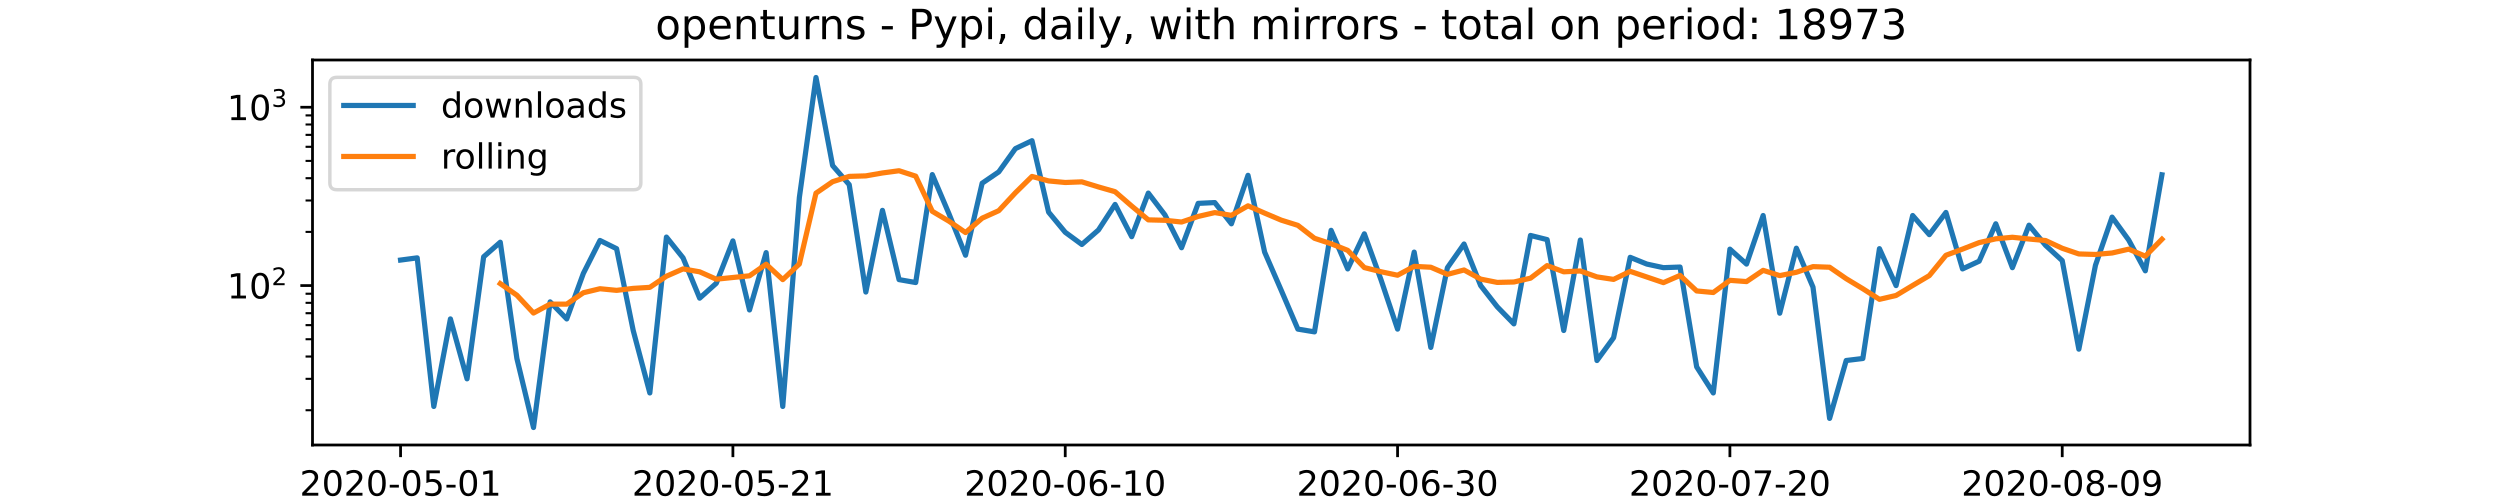
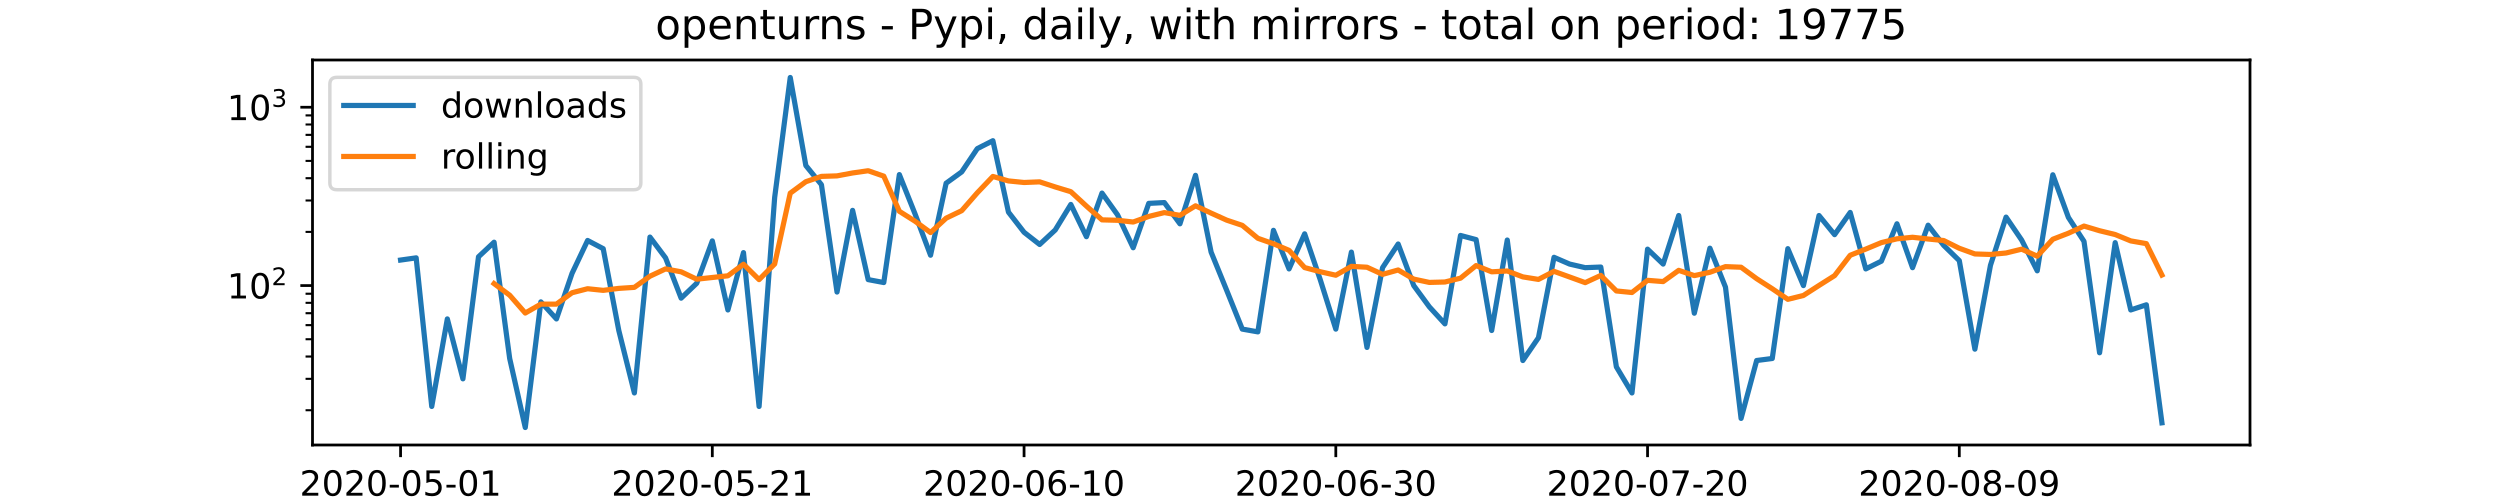
<svg xmlns="http://www.w3.org/2000/svg" xmlns:xlink="http://www.w3.org/1999/xlink" height="144pt" version="1.1" viewBox="0 0 720 144" width="720pt">
  <defs>
    <style type="text/css">*{stroke-linecap:butt;stroke-linejoin:round;}</style>
  </defs>
  <g id="figure_1">
    <g id="patch_1">
      <path d="M 0 144  L 720 144  L 720 0  L 0 0  z " style="fill:#ffffff;" />
    </g>
    <g id="axes_1">
      <g id="patch_2">
        <path d="M 90 128.16  L 648 128.16  L 648 17.28  L 90 17.28  z " style="fill:#ffffff;" />
      </g>
      <g id="matplotlib.axis_1">
        <g id="xtick_1">
          <g id="line2d_1">
            <defs>
-               <path d="M 0 0  L 0 3.5  " id="mccadc56950" style="stroke:#000000;stroke-width:0.8;" />
+               <path d="M 0 0  L 0 3.5  " id="m7bbfc11a72" style="stroke:#000000;stroke-width:0.8;" />
            </defs>
            <g>
-               <use style="stroke:#000000;stroke-width:0.8;" x="115.364" xlink:href="#mccadc56950" y="128.16" />
+               <use style="stroke:#000000;stroke-width:0.8;" x="115.364" xlink:href="#m7bbfc11a72" y="128.16" />
            </g>
          </g>
          <g id="text_1">
            <g transform="translate(86.30582 142.7584)scale(0.1 -0.1)">
              <defs>
                <path d="M 19.188 8.297  L 53.609 8.297  L 53.609 0  L 7.328 0  L 7.328 8.297  Q 12.938 14.109 22.625 23.891  Q 32.328 33.688 34.812 36.531  Q 39.547 41.844 41.422 45.531  Q 43.312 49.219 43.312 52.781  Q 43.312 58.594 39.234 62.25  Q 35.156 65.922 28.609 65.922  Q 23.969 65.922 18.812 64.312  Q 13.672 62.703 7.812 59.422  L 7.812 69.391  Q 13.766 71.781 18.938 73  Q 24.125 74.219 28.422 74.219  Q 39.75 74.219 46.484 68.547  Q 53.219 62.891 53.219 53.422  Q 53.219 48.922 51.531 44.891  Q 49.859 40.875 45.406 35.406  Q 44.188 33.984 37.641 27.219  Q 31.109 20.453 19.188 8.297  z " id="DejaVuSans-50" />
                <path d="M 31.781 66.406  Q 24.172 66.406 20.328 58.906  Q 16.5 51.422 16.5 36.375  Q 16.5 21.391 20.328 13.891  Q 24.172 6.391 31.781 6.391  Q 39.453 6.391 43.281 13.891  Q 47.125 21.391 47.125 36.375  Q 47.125 51.422 43.281 58.906  Q 39.453 66.406 31.781 66.406  z M 31.781 74.219  Q 44.047 74.219 50.516 64.516  Q 56.984 54.828 56.984 36.375  Q 56.984 17.969 50.516 8.266  Q 44.047 -1.422 31.781 -1.422  Q 19.531 -1.422 13.062 8.266  Q 6.594 17.969 6.594 36.375  Q 6.594 54.828 13.062 64.516  Q 19.531 74.219 31.781 74.219  z " id="DejaVuSans-48" />
                <path d="M 4.891 31.391  L 31.203 31.391  L 31.203 23.391  L 4.891 23.391  z " id="DejaVuSans-45" />
                <path d="M 10.797 72.906  L 49.516 72.906  L 49.516 64.594  L 19.828 64.594  L 19.828 46.734  Q 21.969 47.469 24.109 47.828  Q 26.266 48.188 28.422 48.188  Q 40.625 48.188 47.75 41.5  Q 54.891 34.812 54.891 23.391  Q 54.891 11.625 47.562 5.094  Q 40.234 -1.422 26.906 -1.422  Q 22.312 -1.422 17.547 -0.641  Q 12.797 0.141 7.719 1.703  L 7.719 11.625  Q 12.109 9.234 16.797 8.062  Q 21.484 6.891 26.703 6.891  Q 35.156 6.891 40.078 11.328  Q 45.016 15.766 45.016 23.391  Q 45.016 31 40.078 35.438  Q 35.156 39.891 26.703 39.891  Q 22.75 39.891 18.812 39.016  Q 14.891 38.141 10.797 36.281  z " id="DejaVuSans-53" />
                <path d="M 12.406 8.297  L 28.516 8.297  L 28.516 63.922  L 10.984 60.406  L 10.984 69.391  L 28.422 72.906  L 38.281 72.906  L 38.281 8.297  L 54.391 8.297  L 54.391 0  L 12.406 0  z " id="DejaVuSans-49" />
              </defs>
              <use xlink:href="#DejaVuSans-50" />
              <use x="63.623" xlink:href="#DejaVuSans-48" />
              <use x="127.246" xlink:href="#DejaVuSans-50" />
              <use x="190.869" xlink:href="#DejaVuSans-48" />
              <use x="254.492" xlink:href="#DejaVuSans-45" />
              <use x="290.576" xlink:href="#DejaVuSans-48" />
              <use x="354.199" xlink:href="#DejaVuSans-53" />
              <use x="417.822" xlink:href="#DejaVuSans-45" />
              <use x="453.906" xlink:href="#DejaVuSans-48" />
              <use x="517.529" xlink:href="#DejaVuSans-49" />
            </g>
          </g>
        </g>
        <g id="xtick_2">
          <g id="line2d_2">
            <g>
-               <use style="stroke:#000000;stroke-width:0.8;" x="211.075" xlink:href="#mccadc56950" y="128.16" />
+               <use style="stroke:#000000;stroke-width:0.8;" x="205.146" xlink:href="#m7bbfc11a72" y="128.16" />
            </g>
          </g>
          <g id="text_2">
-             <g transform="translate(182.0177 142.7584)scale(0.1 -0.1)">
+             <g transform="translate(176.0886 142.7584)scale(0.1 -0.1)">
              <use xlink:href="#DejaVuSans-50" />
              <use x="63.623" xlink:href="#DejaVuSans-48" />
              <use x="127.246" xlink:href="#DejaVuSans-50" />
              <use x="190.869" xlink:href="#DejaVuSans-48" />
              <use x="254.492" xlink:href="#DejaVuSans-45" />
              <use x="290.576" xlink:href="#DejaVuSans-48" />
              <use x="354.199" xlink:href="#DejaVuSans-53" />
              <use x="417.822" xlink:href="#DejaVuSans-45" />
              <use x="453.906" xlink:href="#DejaVuSans-50" />
              <use x="517.529" xlink:href="#DejaVuSans-49" />
            </g>
          </g>
        </g>
        <g id="xtick_3">
          <g id="line2d_3">
            <g>
-               <use style="stroke:#000000;stroke-width:0.8;" x="306.787" xlink:href="#mccadc56950" y="128.16" />
+               <use style="stroke:#000000;stroke-width:0.8;" x="294.929" xlink:href="#m7bbfc11a72" y="128.16" />
            </g>
          </g>
          <g id="text_3">
-             <g transform="translate(277.7295 142.7584)scale(0.1 -0.1)">
+             <g transform="translate(265.8714 142.7584)scale(0.1 -0.1)">
              <defs>
                <path d="M 33.016 40.375  Q 26.375 40.375 22.484 35.828  Q 18.609 31.297 18.609 23.391  Q 18.609 15.531 22.484 10.953  Q 26.375 6.391 33.016 6.391  Q 39.656 6.391 43.531 10.953  Q 47.406 15.531 47.406 23.391  Q 47.406 31.297 43.531 35.828  Q 39.656 40.375 33.016 40.375  z M 52.594 71.297  L 52.594 62.312  Q 48.875 64.062 45.094 64.984  Q 41.312 65.922 37.594 65.922  Q 27.828 65.922 22.672 59.328  Q 17.531 52.734 16.797 39.406  Q 19.672 43.656 24.016 45.922  Q 28.375 48.188 33.594 48.188  Q 44.578 48.188 50.953 41.516  Q 57.328 34.859 57.328 23.391  Q 57.328 12.156 50.688 5.359  Q 44.047 -1.422 33.016 -1.422  Q 20.359 -1.422 13.672 8.266  Q 6.984 17.969 6.984 36.375  Q 6.984 53.656 15.188 63.938  Q 23.391 74.219 37.203 74.219  Q 40.922 74.219 44.703 73.484  Q 48.484 72.75 52.594 71.297  z " id="DejaVuSans-54" />
              </defs>
              <use xlink:href="#DejaVuSans-50" />
              <use x="63.623" xlink:href="#DejaVuSans-48" />
              <use x="127.246" xlink:href="#DejaVuSans-50" />
              <use x="190.869" xlink:href="#DejaVuSans-48" />
              <use x="254.492" xlink:href="#DejaVuSans-45" />
              <use x="290.576" xlink:href="#DejaVuSans-48" />
              <use x="354.199" xlink:href="#DejaVuSans-54" />
              <use x="417.822" xlink:href="#DejaVuSans-45" />
              <use x="453.906" xlink:href="#DejaVuSans-49" />
              <use x="517.529" xlink:href="#DejaVuSans-48" />
            </g>
          </g>
        </g>
        <g id="xtick_4">
          <g id="line2d_4">
            <g>
-               <use style="stroke:#000000;stroke-width:0.8;" x="402.499" xlink:href="#mccadc56950" y="128.16" />
+               <use style="stroke:#000000;stroke-width:0.8;" x="384.712" xlink:href="#m7bbfc11a72" y="128.16" />
            </g>
          </g>
          <g id="text_4">
-             <g transform="translate(373.4413 142.7584)scale(0.1 -0.1)">
+             <g transform="translate(355.6542 142.7584)scale(0.1 -0.1)">
              <defs>
                <path d="M 40.578 39.312  Q 47.656 37.797 51.625 33  Q 55.609 28.219 55.609 21.188  Q 55.609 10.406 48.188 4.484  Q 40.766 -1.422 27.094 -1.422  Q 22.516 -1.422 17.656 -0.516  Q 12.797 0.391 7.625 2.203  L 7.625 11.719  Q 11.719 9.328 16.594 8.109  Q 21.484 6.891 26.812 6.891  Q 36.078 6.891 40.938 10.547  Q 45.797 14.203 45.797 21.188  Q 45.797 27.641 41.281 31.266  Q 36.766 34.906 28.719 34.906  L 20.219 34.906  L 20.219 43.016  L 29.109 43.016  Q 36.375 43.016 40.234 45.922  Q 44.094 48.828 44.094 54.297  Q 44.094 59.906 40.109 62.906  Q 36.141 65.922 28.719 65.922  Q 24.656 65.922 20.016 65.031  Q 15.375 64.156 9.812 62.312  L 9.812 71.094  Q 15.438 72.656 20.344 73.438  Q 25.25 74.219 29.594 74.219  Q 40.828 74.219 47.359 69.109  Q 53.906 64.016 53.906 55.328  Q 53.906 49.266 50.438 45.094  Q 46.969 40.922 40.578 39.312  z " id="DejaVuSans-51" />
              </defs>
              <use xlink:href="#DejaVuSans-50" />
              <use x="63.623" xlink:href="#DejaVuSans-48" />
              <use x="127.246" xlink:href="#DejaVuSans-50" />
              <use x="190.869" xlink:href="#DejaVuSans-48" />
              <use x="254.492" xlink:href="#DejaVuSans-45" />
              <use x="290.576" xlink:href="#DejaVuSans-48" />
              <use x="354.199" xlink:href="#DejaVuSans-54" />
              <use x="417.822" xlink:href="#DejaVuSans-45" />
              <use x="453.906" xlink:href="#DejaVuSans-51" />
              <use x="517.529" xlink:href="#DejaVuSans-48" />
            </g>
          </g>
        </g>
        <g id="xtick_5">
          <g id="line2d_5">
            <g>
-               <use style="stroke:#000000;stroke-width:0.8;" x="498.211" xlink:href="#mccadc56950" y="128.16" />
+               <use style="stroke:#000000;stroke-width:0.8;" x="474.495" xlink:href="#m7bbfc11a72" y="128.16" />
            </g>
          </g>
          <g id="text_5">
-             <g transform="translate(469.1532 142.7584)scale(0.1 -0.1)">
+             <g transform="translate(445.437 142.7584)scale(0.1 -0.1)">
              <defs>
                <path d="M 8.203 72.906  L 55.078 72.906  L 55.078 68.703  L 28.609 0  L 18.312 0  L 43.219 64.594  L 8.203 64.594  z " id="DejaVuSans-55" />
              </defs>
              <use xlink:href="#DejaVuSans-50" />
              <use x="63.623" xlink:href="#DejaVuSans-48" />
              <use x="127.246" xlink:href="#DejaVuSans-50" />
              <use x="190.869" xlink:href="#DejaVuSans-48" />
              <use x="254.492" xlink:href="#DejaVuSans-45" />
              <use x="290.576" xlink:href="#DejaVuSans-48" />
              <use x="354.199" xlink:href="#DejaVuSans-55" />
              <use x="417.822" xlink:href="#DejaVuSans-45" />
              <use x="453.906" xlink:href="#DejaVuSans-50" />
              <use x="517.529" xlink:href="#DejaVuSans-48" />
            </g>
          </g>
        </g>
        <g id="xtick_6">
          <g id="line2d_6">
            <g>
-               <use style="stroke:#000000;stroke-width:0.8;" x="593.923" xlink:href="#mccadc56950" y="128.16" />
+               <use style="stroke:#000000;stroke-width:0.8;" x="564.278" xlink:href="#m7bbfc11a72" y="128.16" />
            </g>
          </g>
          <g id="text_6">
-             <g transform="translate(564.865 142.7584)scale(0.1 -0.1)">
+             <g transform="translate(535.2197 142.7584)scale(0.1 -0.1)">
              <defs>
                <path d="M 31.781 34.625  Q 24.75 34.625 20.719 30.859  Q 16.703 27.094 16.703 20.516  Q 16.703 13.922 20.719 10.156  Q 24.75 6.391 31.781 6.391  Q 38.812 6.391 42.859 10.172  Q 46.922 13.969 46.922 20.516  Q 46.922 27.094 42.891 30.859  Q 38.875 34.625 31.781 34.625  z M 21.922 38.812  Q 15.578 40.375 12.031 44.719  Q 8.5 49.078 8.5 55.328  Q 8.5 64.062 14.719 69.141  Q 20.953 74.219 31.781 74.219  Q 42.672 74.219 48.875 69.141  Q 55.078 64.062 55.078 55.328  Q 55.078 49.078 51.531 44.719  Q 48 40.375 41.703 38.812  Q 48.828 37.156 52.797 32.312  Q 56.781 27.484 56.781 20.516  Q 56.781 9.906 50.312 4.234  Q 43.844 -1.422 31.781 -1.422  Q 19.734 -1.422 13.25 4.234  Q 6.781 9.906 6.781 20.516  Q 6.781 27.484 10.781 32.312  Q 14.797 37.156 21.922 38.812  z M 18.312 54.391  Q 18.312 48.734 21.844 45.562  Q 25.391 42.391 31.781 42.391  Q 38.141 42.391 41.719 45.562  Q 45.312 48.734 45.312 54.391  Q 45.312 60.062 41.719 63.234  Q 38.141 66.406 31.781 66.406  Q 25.391 66.406 21.844 63.234  Q 18.312 60.062 18.312 54.391  z " id="DejaVuSans-56" />
                <path d="M 10.984 1.516  L 10.984 10.5  Q 14.703 8.734 18.5 7.812  Q 22.312 6.891 25.984 6.891  Q 35.75 6.891 40.891 13.453  Q 46.047 20.016 46.781 33.406  Q 43.953 29.203 39.594 26.953  Q 35.25 24.703 29.984 24.703  Q 19.047 24.703 12.672 31.312  Q 6.297 37.938 6.297 49.422  Q 6.297 60.641 12.938 67.422  Q 19.578 74.219 30.609 74.219  Q 43.266 74.219 49.922 64.516  Q 56.594 54.828 56.594 36.375  Q 56.594 19.141 48.406 8.859  Q 40.234 -1.422 26.422 -1.422  Q 22.703 -1.422 18.891 -0.688  Q 15.094 0.047 10.984 1.516  z M 30.609 32.422  Q 37.25 32.422 41.125 36.953  Q 45.016 41.5 45.016 49.422  Q 45.016 57.281 41.125 61.844  Q 37.25 66.406 30.609 66.406  Q 23.969 66.406 20.094 61.844  Q 16.219 57.281 16.219 49.422  Q 16.219 41.5 20.094 36.953  Q 23.969 32.422 30.609 32.422  z " id="DejaVuSans-57" />
              </defs>
              <use xlink:href="#DejaVuSans-50" />
              <use x="63.623" xlink:href="#DejaVuSans-48" />
              <use x="127.246" xlink:href="#DejaVuSans-50" />
              <use x="190.869" xlink:href="#DejaVuSans-48" />
              <use x="254.492" xlink:href="#DejaVuSans-45" />
              <use x="290.576" xlink:href="#DejaVuSans-48" />
              <use x="354.199" xlink:href="#DejaVuSans-56" />
              <use x="417.822" xlink:href="#DejaVuSans-45" />
              <use x="453.906" xlink:href="#DejaVuSans-48" />
              <use x="517.529" xlink:href="#DejaVuSans-57" />
            </g>
          </g>
        </g>
        <g id="text_7">
          <g transform="translate(357.725 156.4366)scale(0.1 -0.1)">
            <defs>
              <path d="M 45.406 46.391  L 45.406 75.984  L 54.391 75.984  L 54.391 0  L 45.406 0  L 45.406 8.203  Q 42.578 3.328 38.25 0.953  Q 33.938 -1.422 27.875 -1.422  Q 17.969 -1.422 11.734 6.484  Q 5.516 14.406 5.516 27.297  Q 5.516 40.188 11.734 48.094  Q 17.969 56 27.875 56  Q 33.938 56 38.25 53.625  Q 42.578 51.266 45.406 46.391  z M 14.797 27.297  Q 14.797 17.391 18.875 11.75  Q 22.953 6.109 30.078 6.109  Q 37.203 6.109 41.297 11.75  Q 45.406 17.391 45.406 27.297  Q 45.406 37.203 41.297 42.844  Q 37.203 48.484 30.078 48.484  Q 22.953 48.484 18.875 42.844  Q 14.797 37.203 14.797 27.297  z " id="DejaVuSans-100" />
              <path d="M 34.281 27.484  Q 23.391 27.484 19.188 25  Q 14.984 22.516 14.984 16.5  Q 14.984 11.719 18.141 8.906  Q 21.297 6.109 26.703 6.109  Q 34.188 6.109 38.703 11.406  Q 43.219 16.703 43.219 25.484  L 43.219 27.484  z M 52.203 31.203  L 52.203 0  L 43.219 0  L 43.219 8.297  Q 40.141 3.328 35.547 0.953  Q 30.953 -1.422 24.312 -1.422  Q 15.922 -1.422 10.953 3.297  Q 6 8.016 6 15.922  Q 6 25.141 12.172 29.828  Q 18.359 34.516 30.609 34.516  L 43.219 34.516  L 43.219 35.406  Q 43.219 41.609 39.141 45  Q 35.062 48.391 27.688 48.391  Q 23 48.391 18.547 47.266  Q 14.109 46.141 10.016 43.891  L 10.016 52.203  Q 14.938 54.109 19.578 55.047  Q 24.219 56 28.609 56  Q 40.484 56 46.344 49.844  Q 52.203 43.703 52.203 31.203  z " id="DejaVuSans-97" />
              <path d="M 18.312 70.219  L 18.312 54.688  L 36.812 54.688  L 36.812 47.703  L 18.312 47.703  L 18.312 18.016  Q 18.312 11.328 20.141 9.422  Q 21.969 7.516 27.594 7.516  L 36.812 7.516  L 36.812 0  L 27.594 0  Q 17.188 0 13.234 3.875  Q 9.281 7.766 9.281 18.016  L 9.281 47.703  L 2.688 47.703  L 2.688 54.688  L 9.281 54.688  L 9.281 70.219  z " id="DejaVuSans-116" />
              <path d="M 56.203 29.594  L 56.203 25.203  L 14.891 25.203  Q 15.484 15.922 20.484 11.062  Q 25.484 6.203 34.422 6.203  Q 39.594 6.203 44.453 7.469  Q 49.312 8.734 54.109 11.281  L 54.109 2.781  Q 49.266 0.734 44.188 -0.344  Q 39.109 -1.422 33.891 -1.422  Q 20.797 -1.422 13.156 6.188  Q 5.516 13.812 5.516 26.812  Q 5.516 40.234 12.766 48.109  Q 20.016 56 32.328 56  Q 43.359 56 49.781 48.891  Q 56.203 41.797 56.203 29.594  z M 47.219 32.234  Q 47.125 39.594 43.094 43.984  Q 39.062 48.391 32.422 48.391  Q 24.906 48.391 20.391 44.141  Q 15.875 39.891 15.188 32.172  z " id="DejaVuSans-101" />
            </defs>
            <use xlink:href="#DejaVuSans-100" />
            <use x="63.477" xlink:href="#DejaVuSans-97" />
            <use x="124.756" xlink:href="#DejaVuSans-116" />
            <use x="163.965" xlink:href="#DejaVuSans-101" />
          </g>
        </g>
      </g>
      <g id="matplotlib.axis_2">
        <g id="ytick_1">
          <g id="line2d_7">
            <defs>
-               <path d="M 0 0  L -3.5 0  " id="m57ed2b4f93" style="stroke:#000000;stroke-width:0.8;" />
+               <path d="M 0 0  L -3.5 0  " id="m7b33ff3b16" style="stroke:#000000;stroke-width:0.8;" />
            </defs>
            <g>
-               <use style="stroke:#000000;stroke-width:0.8;" x="90" xlink:href="#m57ed2b4f93" y="82.243" />
+               <use style="stroke:#000000;stroke-width:0.8;" x="90" xlink:href="#m7b33ff3b16" y="82.243" />
            </g>
          </g>
          <g id="text_8">
            <g transform="translate(65.4 86.0426)scale(0.1 -0.1)">
              <use transform="translate(0 0.765625)" xlink:href="#DejaVuSans-49" />
              <use transform="translate(63.62305 0.765625)" xlink:href="#DejaVuSans-48" />
              <use transform="translate(128.2031 39.04688)scale(0.7)" xlink:href="#DejaVuSans-50" />
            </g>
          </g>
        </g>
        <g id="ytick_2">
          <g id="line2d_8">
            <g>
-               <use style="stroke:#000000;stroke-width:0.8;" x="90" xlink:href="#m57ed2b4f93" y="30.883" />
+               <use style="stroke:#000000;stroke-width:0.8;" x="90" xlink:href="#m7b33ff3b16" y="30.883" />
            </g>
          </g>
          <g id="text_9">
            <g transform="translate(65.4 34.68232)scale(0.1 -0.1)">
              <use transform="translate(0 0.765625)" xlink:href="#DejaVuSans-49" />
              <use transform="translate(63.62305 0.765625)" xlink:href="#DejaVuSans-48" />
              <use transform="translate(128.2031 39.04688)scale(0.7)" xlink:href="#DejaVuSans-51" />
            </g>
          </g>
        </g>
        <g id="ytick_3">
          <g id="line2d_9">
            <defs>
-               <path d="M 0 0  L -2 0  " id="md6dabf3357" style="stroke:#000000;stroke-width:0.6;" />
+               <path d="M 0 0  L -2 0  " id="mf2c476b6de" style="stroke:#000000;stroke-width:0.6;" />
            </defs>
            <g>
-               <use style="stroke:#000000;stroke-width:0.6;" x="90" xlink:href="#md6dabf3357" y="118.143" />
+               <use style="stroke:#000000;stroke-width:0.6;" x="90" xlink:href="#mf2c476b6de" y="118.143" />
            </g>
          </g>
        </g>
        <g id="ytick_4">
          <g id="line2d_10">
            <g>
-               <use style="stroke:#000000;stroke-width:0.6;" x="90" xlink:href="#md6dabf3357" y="109.099" />
+               <use style="stroke:#000000;stroke-width:0.6;" x="90" xlink:href="#mf2c476b6de" y="109.099" />
            </g>
          </g>
        </g>
        <g id="ytick_5">
          <g id="line2d_11">
            <g>
-               <use style="stroke:#000000;stroke-width:0.6;" x="90" xlink:href="#md6dabf3357" y="102.682" />
+               <use style="stroke:#000000;stroke-width:0.6;" x="90" xlink:href="#mf2c476b6de" y="102.682" />
            </g>
          </g>
        </g>
        <g id="ytick_6">
          <g id="line2d_12">
            <g>
-               <use style="stroke:#000000;stroke-width:0.6;" x="90" xlink:href="#md6dabf3357" y="97.704" />
+               <use style="stroke:#000000;stroke-width:0.6;" x="90" xlink:href="#mf2c476b6de" y="97.704" />
            </g>
          </g>
        </g>
        <g id="ytick_7">
          <g id="line2d_13">
            <g>
-               <use style="stroke:#000000;stroke-width:0.6;" x="90" xlink:href="#md6dabf3357" y="93.638" />
+               <use style="stroke:#000000;stroke-width:0.6;" x="90" xlink:href="#mf2c476b6de" y="93.638" />
            </g>
          </g>
        </g>
        <g id="ytick_8">
          <g id="line2d_14">
            <g>
-               <use style="stroke:#000000;stroke-width:0.6;" x="90" xlink:href="#md6dabf3357" y="90.199" />
+               <use style="stroke:#000000;stroke-width:0.6;" x="90" xlink:href="#mf2c476b6de" y="90.199" />
            </g>
          </g>
        </g>
        <g id="ytick_9">
          <g id="line2d_15">
            <g>
-               <use style="stroke:#000000;stroke-width:0.6;" x="90" xlink:href="#md6dabf3357" y="87.221" />
+               <use style="stroke:#000000;stroke-width:0.6;" x="90" xlink:href="#mf2c476b6de" y="87.221" />
            </g>
          </g>
        </g>
        <g id="ytick_10">
          <g id="line2d_16">
            <g>
-               <use style="stroke:#000000;stroke-width:0.6;" x="90" xlink:href="#md6dabf3357" y="84.593" />
+               <use style="stroke:#000000;stroke-width:0.6;" x="90" xlink:href="#mf2c476b6de" y="84.593" />
            </g>
          </g>
        </g>
        <g id="ytick_11">
          <g id="line2d_17">
            <g>
-               <use style="stroke:#000000;stroke-width:0.6;" x="90" xlink:href="#md6dabf3357" y="66.782" />
+               <use style="stroke:#000000;stroke-width:0.6;" x="90" xlink:href="#mf2c476b6de" y="66.782" />
            </g>
          </g>
        </g>
        <g id="ytick_12">
          <g id="line2d_18">
            <g>
-               <use style="stroke:#000000;stroke-width:0.6;" x="90" xlink:href="#md6dabf3357" y="57.738" />
+               <use style="stroke:#000000;stroke-width:0.6;" x="90" xlink:href="#mf2c476b6de" y="57.738" />
            </g>
          </g>
        </g>
        <g id="ytick_13">
          <g id="line2d_19">
            <g>
-               <use style="stroke:#000000;stroke-width:0.6;" x="90" xlink:href="#md6dabf3357" y="51.321" />
+               <use style="stroke:#000000;stroke-width:0.6;" x="90" xlink:href="#mf2c476b6de" y="51.321" />
            </g>
          </g>
        </g>
        <g id="ytick_14">
          <g id="line2d_20">
            <g>
-               <use style="stroke:#000000;stroke-width:0.6;" x="90" xlink:href="#md6dabf3357" y="46.344" />
+               <use style="stroke:#000000;stroke-width:0.6;" x="90" xlink:href="#mf2c476b6de" y="46.344" />
            </g>
          </g>
        </g>
        <g id="ytick_15">
          <g id="line2d_21">
            <g>
-               <use style="stroke:#000000;stroke-width:0.6;" x="90" xlink:href="#md6dabf3357" y="42.277" />
+               <use style="stroke:#000000;stroke-width:0.6;" x="90" xlink:href="#mf2c476b6de" y="42.277" />
            </g>
          </g>
        </g>
        <g id="ytick_16">
          <g id="line2d_22">
            <g>
-               <use style="stroke:#000000;stroke-width:0.6;" x="90" xlink:href="#md6dabf3357" y="38.839" />
+               <use style="stroke:#000000;stroke-width:0.6;" x="90" xlink:href="#mf2c476b6de" y="38.839" />
            </g>
          </g>
        </g>
        <g id="ytick_17">
          <g id="line2d_23">
            <g>
-               <use style="stroke:#000000;stroke-width:0.6;" x="90" xlink:href="#md6dabf3357" y="35.86" />
+               <use style="stroke:#000000;stroke-width:0.6;" x="90" xlink:href="#mf2c476b6de" y="35.86" />
            </g>
          </g>
        </g>
        <g id="ytick_18">
          <g id="line2d_24">
            <g>
-               <use style="stroke:#000000;stroke-width:0.6;" x="90" xlink:href="#md6dabf3357" y="33.233" />
+               <use style="stroke:#000000;stroke-width:0.6;" x="90" xlink:href="#mf2c476b6de" y="33.233" />
            </g>
          </g>
        </g>
      </g>
      <g id="line2d_25">
-         <path clip-path="url(#p6a874939d3)" d="M 115.364 74.898  L 120.149 74.265  L 124.935 117.054  L 129.72 91.852  L 134.506 109.099  L 139.292 73.955  L 144.077 69.761  L 148.863 103.246  L 153.648 123.12  L 158.434 86.944  L 163.22 91.852  L 168.005 78.741  L 172.791 69.257  L 177.576 71.621  L 182.362 95.177  L 187.148 113.165  L 191.933 68.282  L 196.719 74.265  L 201.504 85.868  L 206.29 81.584  L 211.075 69.382  L 215.861 89.263  L 220.647 72.758  L 225.432 117.054  L 230.218 56.863  L 235.003 22.32  L 239.789 47.677  L 244.575 53.181  L 249.36 84.103  L 254.146 60.59  L 258.931 80.527  L 263.717 81.369  L 268.503 50.286  L 273.288 61.539  L 278.074 73.499  L 282.859 52.761  L 287.645 49.502  L 292.431 42.804  L 297.216 40.526  L 302.002 61.102  L 306.787 66.894  L 311.573 70.407  L 316.358 66.232  L 321.144 58.882  L 325.93 68.163  L 330.715 55.612  L 335.501 61.894  L 340.286 71.345  L 345.072 58.572  L 349.858 58.341  L 354.643 64.455  L 359.429 50.5  L 364.214 72.612  L 369 83.624  L 373.786 94.782  L 378.571 95.578  L 383.357 66.341  L 388.142 77.445  L 392.928 67.347  L 397.714 80.527  L 402.499 94.782  L 407.285 72.612  L 412.07 100.054  L 416.856 77.088  L 421.642 70.277  L 426.427 82.243  L 431.213 88.365  L 435.998 93.269  L 440.784 67.809  L 445.569 69.009  L 450.355 95.177  L 455.141 69.133  L 459.926 103.826  L 464.712 97.263  L 469.497 74.11  L 474.283 76.051  L 479.069 77.088  L 483.854 76.912  L 488.64 105.66  L 493.425 113.165  L 498.211 71.76  L 502.997 76.051  L 507.782 62.074  L 512.568 90.199  L 517.353 71.483  L 522.139 82.694  L 526.925 120.493  L 531.71 103.826  L 536.496 103.246  L 541.281 71.621  L 546.067 82.243  L 550.852 62.074  L 555.638 67.577  L 560.424 61.189  L 565.209 77.445  L 569.995 75.221  L 574.78 64.455  L 579.566 77.088  L 584.352 64.86  L 589.137 70.671  L 593.923 75.059  L 598.708 100.556  L 603.494 76.391  L 608.28 62.531  L 613.065 69.133  L 617.851 77.991  L 622.636 50.34  " style="fill:none;stroke:#1f77b4;stroke-linecap:square;stroke-width:1.5;" />
+         <path clip-path="url(#p260eb353df)" d="M 115.364 74.898  L 119.853 74.265  L 124.342 117.054  L 128.831 91.852  L 133.32 109.099  L 137.809 73.955  L 142.298 69.761  L 146.788 103.246  L 151.277 123.12  L 155.766 86.944  L 160.255 91.852  L 164.744 78.741  L 169.233 69.257  L 173.722 71.621  L 178.212 95.177  L 182.701 113.165  L 187.19 68.282  L 191.679 74.265  L 196.168 85.868  L 200.657 81.584  L 205.146 69.382  L 209.636 89.263  L 214.125 72.758  L 218.614 117.054  L 223.103 56.863  L 227.592 22.32  L 232.081 47.677  L 236.57 53.181  L 241.06 84.103  L 245.549 60.59  L 250.038 80.527  L 254.527 81.369  L 259.016 50.286  L 263.505 61.539  L 267.994 73.499  L 272.484 52.761  L 276.973 49.502  L 281.462 42.804  L 285.951 40.526  L 290.44 61.102  L 294.929 66.894  L 299.418 70.407  L 303.907 66.232  L 308.397 58.882  L 312.886 68.163  L 317.375 55.612  L 321.864 61.894  L 326.353 71.345  L 330.842 58.572  L 335.331 58.341  L 339.821 64.455  L 344.31 50.5  L 348.799 72.612  L 353.288 83.624  L 357.777 94.782  L 362.266 95.578  L 366.755 66.341  L 371.245 77.445  L 375.734 67.347  L 380.223 80.527  L 384.712 94.782  L 389.201 72.612  L 393.69 100.054  L 398.179 77.088  L 402.669 70.277  L 407.158 82.243  L 411.647 88.365  L 416.136 93.269  L 420.625 67.809  L 425.114 69.009  L 429.603 95.177  L 434.093 69.133  L 438.582 103.826  L 443.071 97.263  L 447.56 74.11  L 452.049 76.051  L 456.538 77.088  L 461.027 76.912  L 465.516 105.66  L 470.006 113.165  L 474.495 71.76  L 478.984 76.051  L 483.473 62.074  L 487.962 90.199  L 492.451 71.483  L 496.94 82.694  L 501.43 120.493  L 505.919 103.826  L 510.408 103.246  L 514.897 71.621  L 519.386 82.243  L 523.875 62.074  L 528.364 67.577  L 532.854 61.189  L 537.343 77.445  L 541.832 75.221  L 546.321 64.455  L 550.81 77.088  L 555.299 64.86  L 559.788 70.671  L 564.278 75.059  L 568.767 100.556  L 573.256 76.391  L 577.745 62.531  L 582.234 69.133  L 586.723 77.991  L 591.212 50.34  L 595.702 62.623  L 600.191 69.507  L 604.68 101.593  L 609.169 69.889  L 613.658 89.263  L 618.147 87.785  L 622.636 121.768  " style="fill:none;stroke:#1f77b4;stroke-linecap:square;stroke-width:1.5;" />
      </g>
      <g id="line2d_26">
-         <path clip-path="url(#p6a874939d3)" d="M 144.077 81.677  L 148.863 85.022  L 153.648 90.154  L 158.434 87.582  L 163.22 87.582  L 168.005 84.312  L 172.791 83.154  L 177.576 83.624  L 182.362 83.055  L 187.148 82.759  L 191.933 79.545  L 196.719 77.445  L 201.504 78.283  L 206.29 80.409  L 211.075 79.916  L 215.861 79.433  L 220.647 76.099  L 225.432 80.527  L 230.218 76.027  L 235.003 55.632  L 239.789 52.332  L 244.575 50.802  L 249.36 50.654  L 254.146 49.812  L 258.931 49.174  L 263.717 50.732  L 268.503 60.857  L 273.288 63.693  L 278.074 66.974  L 282.859 62.835  L 287.645 60.674  L 292.431 55.526  L 297.216 50.817  L 302.002 52.108  L 306.787 52.558  L 311.573 52.373  L 316.358 53.84  L 321.144 55.21  L 325.93 59.346  L 330.715 63.321  L 335.501 63.444  L 340.286 63.944  L 345.072 62.334  L 349.858 61.226  L 354.643 62.023  L 359.429 59.277  L 364.214 61.376  L 369 63.403  L 373.786 64.904  L 378.571 68.625  L 383.357 70.202  L 388.142 72.101  L 392.928 77.063  L 397.714 78.256  L 402.499 79.265  L 407.285 76.712  L 412.07 76.962  L 416.856 79.015  L 421.642 77.756  L 426.427 80.38  L 431.213 81.338  L 435.998 81.216  L 440.784 80.117  L 445.569 76.489  L 450.355 78.283  L 455.141 78.044  L 459.926 79.744  L 464.712 80.468  L 469.497 78.15  L 474.283 79.773  L 479.069 81.399  L 483.854 79.321  L 488.64 83.794  L 493.425 84.242  L 498.211 80.734  L 502.997 81.094  L 507.782 77.86  L 512.568 79.377  L 517.353 78.417  L 522.139 76.787  L 526.925 76.962  L 531.71 80.263  L 536.496 83.154  L 541.281 86.208  L 546.067 85.095  L 550.852 82.212  L 555.638 79.377  L 560.424 73.52  L 565.209 71.74  L 569.995 69.87  L 574.78 68.781  L 579.566 68.333  L 584.352 68.834  L 589.137 69.275  L 593.923 71.502  L 598.708 73.136  L 603.494 73.284  L 608.28 72.862  L 613.065 71.76  L 617.851 73.78  L 622.636 68.904  " style="fill:none;stroke:#ff7f0e;stroke-linecap:square;stroke-width:1.5;" />
+         <path clip-path="url(#p260eb353df)" d="M 142.298 81.677  L 146.788 85.022  L 151.277 90.154  L 155.766 87.582  L 160.255 87.582  L 164.744 84.312  L 169.233 83.154  L 173.722 83.624  L 178.212 83.055  L 182.701 82.759  L 187.19 79.545  L 191.679 77.445  L 196.168 78.283  L 200.657 80.409  L 205.146 79.916  L 209.636 79.433  L 214.125 76.099  L 218.614 80.527  L 223.103 76.027  L 227.592 55.632  L 232.081 52.332  L 236.57 50.802  L 241.06 50.654  L 245.549 49.812  L 250.038 49.174  L 254.527 50.732  L 259.016 60.857  L 263.505 63.693  L 267.994 66.974  L 272.484 62.835  L 276.973 60.674  L 281.462 55.526  L 285.951 50.817  L 290.44 52.108  L 294.929 52.558  L 299.418 52.373  L 303.907 53.84  L 308.397 55.21  L 312.886 59.346  L 317.375 63.321  L 321.864 63.444  L 326.353 63.944  L 330.842 62.334  L 335.331 61.226  L 339.821 62.023  L 344.31 59.277  L 348.799 61.376  L 353.288 63.403  L 357.777 64.904  L 362.266 68.625  L 366.755 70.202  L 371.245 72.101  L 375.734 77.063  L 380.223 78.256  L 384.712 79.265  L 389.201 76.712  L 393.69 76.962  L 398.179 79.015  L 402.669 77.756  L 407.158 80.38  L 411.647 81.338  L 416.136 81.216  L 420.625 80.117  L 425.114 76.489  L 429.603 78.283  L 434.093 78.044  L 438.582 79.744  L 443.071 80.468  L 447.56 78.15  L 452.049 79.773  L 456.538 81.399  L 461.027 79.321  L 465.516 83.794  L 470.006 84.242  L 474.495 80.734  L 478.984 81.094  L 483.473 77.86  L 487.962 79.377  L 492.451 78.417  L 496.94 76.787  L 501.43 76.962  L 505.919 80.263  L 510.408 83.154  L 514.897 86.208  L 519.386 85.095  L 523.875 82.212  L 528.364 79.377  L 532.854 73.52  L 537.343 71.74  L 541.832 69.87  L 546.321 68.781  L 550.81 68.333  L 555.299 68.834  L 559.788 69.275  L 564.278 71.502  L 568.767 73.136  L 573.256 73.284  L 577.745 72.862  L 582.234 71.76  L 586.723 73.78  L 591.212 68.904  L 595.702 67.168  L 600.191 65.11  L 604.68 66.45  L 609.169 67.544  L 613.658 69.382  L 618.147 70.165  L 622.636 79.209  " style="fill:none;stroke:#ff7f0e;stroke-linecap:square;stroke-width:1.5;" />
      </g>
      <g id="patch_3">
        <path d="M 90 128.16  L 90 17.28  " style="fill:none;stroke:#000000;stroke-linecap:square;stroke-linejoin:miter;stroke-width:0.8;" />
      </g>
      <g id="patch_4">
        <path d="M 648 128.16  L 648 17.28  " style="fill:none;stroke:#000000;stroke-linecap:square;stroke-linejoin:miter;stroke-width:0.8;" />
      </g>
      <g id="patch_5">
        <path d="M 90 128.16  L 648 128.16  " style="fill:none;stroke:#000000;stroke-linecap:square;stroke-linejoin:miter;stroke-width:0.8;" />
      </g>
      <g id="patch_6">
        <path d="M 90 17.28  L 648 17.28  " style="fill:none;stroke:#000000;stroke-linecap:square;stroke-linejoin:miter;stroke-width:0.8;" />
      </g>
      <g id="text_10">
        <g transform="translate(188.7403 11.28)scale(0.12 -0.12)">
          <defs>
            <path d="M 30.609 48.391  Q 23.391 48.391 19.188 42.75  Q 14.984 37.109 14.984 27.297  Q 14.984 17.484 19.156 11.844  Q 23.344 6.203 30.609 6.203  Q 37.797 6.203 41.984 11.859  Q 46.188 17.531 46.188 27.297  Q 46.188 37.016 41.984 42.703  Q 37.797 48.391 30.609 48.391  z M 30.609 56  Q 42.328 56 49.016 48.375  Q 55.719 40.766 55.719 27.297  Q 55.719 13.875 49.016 6.219  Q 42.328 -1.422 30.609 -1.422  Q 18.844 -1.422 12.172 6.219  Q 5.516 13.875 5.516 27.297  Q 5.516 40.766 12.172 48.375  Q 18.844 56 30.609 56  z " id="DejaVuSans-111" />
            <path d="M 18.109 8.203  L 18.109 -20.797  L 9.078 -20.797  L 9.078 54.688  L 18.109 54.688  L 18.109 46.391  Q 20.953 51.266 25.266 53.625  Q 29.594 56 35.594 56  Q 45.562 56 51.781 48.094  Q 58.016 40.188 58.016 27.297  Q 58.016 14.406 51.781 6.484  Q 45.562 -1.422 35.594 -1.422  Q 29.594 -1.422 25.266 0.953  Q 20.953 3.328 18.109 8.203  z M 48.688 27.297  Q 48.688 37.203 44.609 42.844  Q 40.531 48.484 33.406 48.484  Q 26.266 48.484 22.188 42.844  Q 18.109 37.203 18.109 27.297  Q 18.109 17.391 22.188 11.75  Q 26.266 6.109 33.406 6.109  Q 40.531 6.109 44.609 11.75  Q 48.688 17.391 48.688 27.297  z " id="DejaVuSans-112" />
            <path d="M 54.891 33.016  L 54.891 0  L 45.906 0  L 45.906 32.719  Q 45.906 40.484 42.875 44.328  Q 39.844 48.188 33.797 48.188  Q 26.516 48.188 22.312 43.547  Q 18.109 38.922 18.109 30.906  L 18.109 0  L 9.078 0  L 9.078 54.688  L 18.109 54.688  L 18.109 46.188  Q 21.344 51.125 25.703 53.562  Q 30.078 56 35.797 56  Q 45.219 56 50.047 50.172  Q 54.891 44.344 54.891 33.016  z " id="DejaVuSans-110" />
            <path d="M 8.5 21.578  L 8.5 54.688  L 17.484 54.688  L 17.484 21.922  Q 17.484 14.156 20.5 10.266  Q 23.531 6.391 29.594 6.391  Q 36.859 6.391 41.078 11.031  Q 45.312 15.672 45.312 23.688  L 45.312 54.688  L 54.297 54.688  L 54.297 0  L 45.312 0  L 45.312 8.406  Q 42.047 3.422 37.719 1  Q 33.406 -1.422 27.688 -1.422  Q 18.266 -1.422 13.375 4.438  Q 8.5 10.297 8.5 21.578  z M 31.109 56  z " id="DejaVuSans-117" />
            <path d="M 41.109 46.297  Q 39.594 47.172 37.812 47.578  Q 36.031 48 33.891 48  Q 26.266 48 22.188 43.047  Q 18.109 38.094 18.109 28.812  L 18.109 0  L 9.078 0  L 9.078 54.688  L 18.109 54.688  L 18.109 46.188  Q 20.953 51.172 25.484 53.578  Q 30.031 56 36.531 56  Q 37.453 56 38.578 55.875  Q 39.703 55.766 41.062 55.516  z " id="DejaVuSans-114" />
            <path d="M 44.281 53.078  L 44.281 44.578  Q 40.484 46.531 36.375 47.5  Q 32.281 48.484 27.875 48.484  Q 21.188 48.484 17.844 46.438  Q 14.5 44.391 14.5 40.281  Q 14.5 37.156 16.891 35.375  Q 19.281 33.594 26.516 31.984  L 29.594 31.297  Q 39.156 29.25 43.188 25.516  Q 47.219 21.781 47.219 15.094  Q 47.219 7.469 41.188 3.016  Q 35.156 -1.422 24.609 -1.422  Q 20.219 -1.422 15.453 -0.562  Q 10.688 0.297 5.422 2  L 5.422 11.281  Q 10.406 8.688 15.234 7.391  Q 20.062 6.109 24.812 6.109  Q 31.156 6.109 34.562 8.281  Q 37.984 10.453 37.984 14.406  Q 37.984 18.062 35.516 20.016  Q 33.062 21.969 24.703 23.781  L 21.578 24.516  Q 13.234 26.266 9.516 29.906  Q 5.812 33.547 5.812 39.891  Q 5.812 47.609 11.281 51.797  Q 16.75 56 26.812 56  Q 31.781 56 36.172 55.266  Q 40.578 54.547 44.281 53.078  z " id="DejaVuSans-115" />
            <path id="DejaVuSans-32" />
            <path d="M 19.672 64.797  L 19.672 37.406  L 32.078 37.406  Q 38.969 37.406 42.719 40.969  Q 46.484 44.531 46.484 51.125  Q 46.484 57.672 42.719 61.234  Q 38.969 64.797 32.078 64.797  z M 9.812 72.906  L 32.078 72.906  Q 44.344 72.906 50.609 67.359  Q 56.891 61.812 56.891 51.125  Q 56.891 40.328 50.609 34.812  Q 44.344 29.297 32.078 29.297  L 19.672 29.297  L 19.672 0  L 9.812 0  z " id="DejaVuSans-80" />
            <path d="M 32.172 -5.078  Q 28.375 -14.844 24.75 -17.812  Q 21.141 -20.797 15.094 -20.797  L 7.906 -20.797  L 7.906 -13.281  L 13.188 -13.281  Q 16.891 -13.281 18.938 -11.516  Q 21 -9.766 23.484 -3.219  L 25.094 0.875  L 2.984 54.688  L 12.5 54.688  L 29.594 11.922  L 46.688 54.688  L 56.203 54.688  z " id="DejaVuSans-121" />
            <path d="M 9.422 54.688  L 18.406 54.688  L 18.406 0  L 9.422 0  z M 9.422 75.984  L 18.406 75.984  L 18.406 64.594  L 9.422 64.594  z " id="DejaVuSans-105" />
            <path d="M 11.719 12.406  L 22.016 12.406  L 22.016 4  L 14.016 -11.625  L 7.719 -11.625  L 11.719 4  z " id="DejaVuSans-44" />
            <path d="M 9.422 75.984  L 18.406 75.984  L 18.406 0  L 9.422 0  z " id="DejaVuSans-108" />
            <path d="M 4.203 54.688  L 13.188 54.688  L 24.422 12.016  L 35.594 54.688  L 46.188 54.688  L 57.422 12.016  L 68.609 54.688  L 77.594 54.688  L 63.281 0  L 52.688 0  L 40.922 44.828  L 29.109 0  L 18.5 0  z " id="DejaVuSans-119" />
            <path d="M 54.891 33.016  L 54.891 0  L 45.906 0  L 45.906 32.719  Q 45.906 40.484 42.875 44.328  Q 39.844 48.188 33.797 48.188  Q 26.516 48.188 22.312 43.547  Q 18.109 38.922 18.109 30.906  L 18.109 0  L 9.078 0  L 9.078 75.984  L 18.109 75.984  L 18.109 46.188  Q 21.344 51.125 25.703 53.562  Q 30.078 56 35.797 56  Q 45.219 56 50.047 50.172  Q 54.891 44.344 54.891 33.016  z " id="DejaVuSans-104" />
            <path d="M 52 44.188  Q 55.375 50.25 60.062 53.125  Q 64.75 56 71.094 56  Q 79.641 56 84.281 50.016  Q 88.922 44.047 88.922 33.016  L 88.922 0  L 79.891 0  L 79.891 32.719  Q 79.891 40.578 77.094 44.375  Q 74.312 48.188 68.609 48.188  Q 61.625 48.188 57.562 43.547  Q 53.516 38.922 53.516 30.906  L 53.516 0  L 44.484 0  L 44.484 32.719  Q 44.484 40.625 41.703 44.406  Q 38.922 48.188 33.109 48.188  Q 26.219 48.188 22.156 43.531  Q 18.109 38.875 18.109 30.906  L 18.109 0  L 9.078 0  L 9.078 54.688  L 18.109 54.688  L 18.109 46.188  Q 21.188 51.219 25.484 53.609  Q 29.781 56 35.688 56  Q 41.656 56 45.828 52.969  Q 50 49.953 52 44.188  z " id="DejaVuSans-109" />
            <path d="M 11.719 12.406  L 22.016 12.406  L 22.016 0  L 11.719 0  z M 11.719 51.703  L 22.016 51.703  L 22.016 39.312  L 11.719 39.312  z " id="DejaVuSans-58" />
          </defs>
          <use xlink:href="#DejaVuSans-111" />
          <use x="61.182" xlink:href="#DejaVuSans-112" />
          <use x="124.658" xlink:href="#DejaVuSans-101" />
          <use x="186.182" xlink:href="#DejaVuSans-110" />
          <use x="249.561" xlink:href="#DejaVuSans-116" />
          <use x="288.77" xlink:href="#DejaVuSans-117" />
          <use x="352.148" xlink:href="#DejaVuSans-114" />
          <use x="391.512" xlink:href="#DejaVuSans-110" />
          <use x="454.891" xlink:href="#DejaVuSans-115" />
          <use x="506.99" xlink:href="#DejaVuSans-32" />
          <use x="538.777" xlink:href="#DejaVuSans-45" />
          <use x="574.861" xlink:href="#DejaVuSans-32" />
          <use x="606.648" xlink:href="#DejaVuSans-80" />
          <use x="666.951" xlink:href="#DejaVuSans-121" />
          <use x="726.131" xlink:href="#DejaVuSans-112" />
          <use x="789.607" xlink:href="#DejaVuSans-105" />
          <use x="817.391" xlink:href="#DejaVuSans-44" />
          <use x="849.178" xlink:href="#DejaVuSans-32" />
          <use x="880.965" xlink:href="#DejaVuSans-100" />
          <use x="944.441" xlink:href="#DejaVuSans-97" />
          <use x="1005.721" xlink:href="#DejaVuSans-105" />
          <use x="1033.504" xlink:href="#DejaVuSans-108" />
          <use x="1061.287" xlink:href="#DejaVuSans-121" />
          <use x="1120.467" xlink:href="#DejaVuSans-44" />
          <use x="1152.254" xlink:href="#DejaVuSans-32" />
          <use x="1184.041" xlink:href="#DejaVuSans-119" />
          <use x="1265.828" xlink:href="#DejaVuSans-105" />
          <use x="1293.611" xlink:href="#DejaVuSans-116" />
          <use x="1332.82" xlink:href="#DejaVuSans-104" />
          <use x="1396.199" xlink:href="#DejaVuSans-32" />
          <use x="1427.986" xlink:href="#DejaVuSans-109" />
          <use x="1525.398" xlink:href="#DejaVuSans-105" />
          <use x="1553.182" xlink:href="#DejaVuSans-114" />
          <use x="1592.545" xlink:href="#DejaVuSans-114" />
          <use x="1631.408" xlink:href="#DejaVuSans-111" />
          <use x="1692.59" xlink:href="#DejaVuSans-114" />
          <use x="1733.703" xlink:href="#DejaVuSans-115" />
          <use x="1785.803" xlink:href="#DejaVuSans-32" />
          <use x="1817.59" xlink:href="#DejaVuSans-45" />
          <use x="1853.674" xlink:href="#DejaVuSans-32" />
          <use x="1885.461" xlink:href="#DejaVuSans-116" />
          <use x="1924.67" xlink:href="#DejaVuSans-111" />
          <use x="1985.852" xlink:href="#DejaVuSans-116" />
          <use x="2025.061" xlink:href="#DejaVuSans-97" />
          <use x="2086.34" xlink:href="#DejaVuSans-108" />
          <use x="2114.123" xlink:href="#DejaVuSans-32" />
          <use x="2145.91" xlink:href="#DejaVuSans-111" />
          <use x="2207.092" xlink:href="#DejaVuSans-110" />
          <use x="2270.471" xlink:href="#DejaVuSans-32" />
          <use x="2302.258" xlink:href="#DejaVuSans-112" />
          <use x="2365.734" xlink:href="#DejaVuSans-101" />
          <use x="2427.258" xlink:href="#DejaVuSans-114" />
          <use x="2468.371" xlink:href="#DejaVuSans-105" />
          <use x="2496.154" xlink:href="#DejaVuSans-111" />
          <use x="2557.336" xlink:href="#DejaVuSans-100" />
          <use x="2620.812" xlink:href="#DejaVuSans-58" />
          <use x="2654.504" xlink:href="#DejaVuSans-32" />
          <use x="2686.291" xlink:href="#DejaVuSans-49" />
-           <use x="2749.914" xlink:href="#DejaVuSans-56" />
-           <use x="2813.537" xlink:href="#DejaVuSans-57" />
+           <use x="2749.914" xlink:href="#DejaVuSans-57" />
+           <use x="2813.537" xlink:href="#DejaVuSans-55" />
          <use x="2877.16" xlink:href="#DejaVuSans-55" />
-           <use x="2940.783" xlink:href="#DejaVuSans-51" />
+           <use x="2940.783" xlink:href="#DejaVuSans-53" />
        </g>
      </g>
      <g id="legend_1">
        <g id="patch_7">
          <path d="M 97 54.636  L 182.566 54.636  Q 184.566 54.636 184.566 52.636  L 184.566 24.28  Q 184.566 22.28 182.566 22.28  L 97 22.28  Q 95 22.28 95 24.28  L 95 52.636  Q 95 54.636 97 54.636  z " style="fill:#ffffff;opacity:0.8;stroke:#cccccc;stroke-linejoin:miter;" />
        </g>
        <g id="line2d_27">
          <path d="M 99 30.378  L 119 30.378  " style="fill:none;stroke:#1f77b4;stroke-linecap:square;stroke-width:1.5;" />
        </g>
        <g id="line2d_28" />
        <g id="text_11">
          <g transform="translate(127 33.87844)scale(0.1 -0.1)">
            <use xlink:href="#DejaVuSans-100" />
            <use x="63.477" xlink:href="#DejaVuSans-111" />
            <use x="124.658" xlink:href="#DejaVuSans-119" />
            <use x="206.445" xlink:href="#DejaVuSans-110" />
            <use x="269.824" xlink:href="#DejaVuSans-108" />
            <use x="297.607" xlink:href="#DejaVuSans-111" />
            <use x="358.789" xlink:href="#DejaVuSans-97" />
            <use x="420.068" xlink:href="#DejaVuSans-100" />
            <use x="483.545" xlink:href="#DejaVuSans-115" />
          </g>
        </g>
        <g id="line2d_29">
          <path d="M 99 45.057  L 119 45.057  " style="fill:none;stroke:#ff7f0e;stroke-linecap:square;stroke-width:1.5;" />
        </g>
        <g id="line2d_30" />
        <g id="text_12">
          <g transform="translate(127 48.55656)scale(0.1 -0.1)">
            <defs>
              <path d="M 45.406 27.984  Q 45.406 37.75 41.375 43.109  Q 37.359 48.484 30.078 48.484  Q 22.859 48.484 18.828 43.109  Q 14.797 37.75 14.797 27.984  Q 14.797 18.266 18.828 12.891  Q 22.859 7.516 30.078 7.516  Q 37.359 7.516 41.375 12.891  Q 45.406 18.266 45.406 27.984  z M 54.391 6.781  Q 54.391 -7.172 48.188 -13.984  Q 42 -20.797 29.203 -20.797  Q 24.469 -20.797 20.266 -20.094  Q 16.062 -19.391 12.109 -17.922  L 12.109 -9.188  Q 16.062 -11.328 19.922 -12.344  Q 23.781 -13.375 27.781 -13.375  Q 36.625 -13.375 41.016 -8.766  Q 45.406 -4.156 45.406 5.172  L 45.406 9.625  Q 42.625 4.781 38.281 2.391  Q 33.938 0 27.875 0  Q 17.828 0 11.672 7.656  Q 5.516 15.328 5.516 27.984  Q 5.516 40.672 11.672 48.328  Q 17.828 56 27.875 56  Q 33.938 56 38.281 53.609  Q 42.625 51.219 45.406 46.391  L 45.406 54.688  L 54.391 54.688  z " id="DejaVuSans-103" />
            </defs>
            <use xlink:href="#DejaVuSans-114" />
            <use x="38.863" xlink:href="#DejaVuSans-111" />
            <use x="100.045" xlink:href="#DejaVuSans-108" />
            <use x="127.828" xlink:href="#DejaVuSans-108" />
            <use x="155.611" xlink:href="#DejaVuSans-105" />
            <use x="183.395" xlink:href="#DejaVuSans-110" />
            <use x="246.773" xlink:href="#DejaVuSans-103" />
          </g>
        </g>
      </g>
    </g>
  </g>
  <defs>
-     <clipPath id="p6a874939d3">
+     <clipPath id="p260eb353df">
      <rect height="110.88" width="558" x="90" y="17.28" />
    </clipPath>
  </defs>
</svg>
